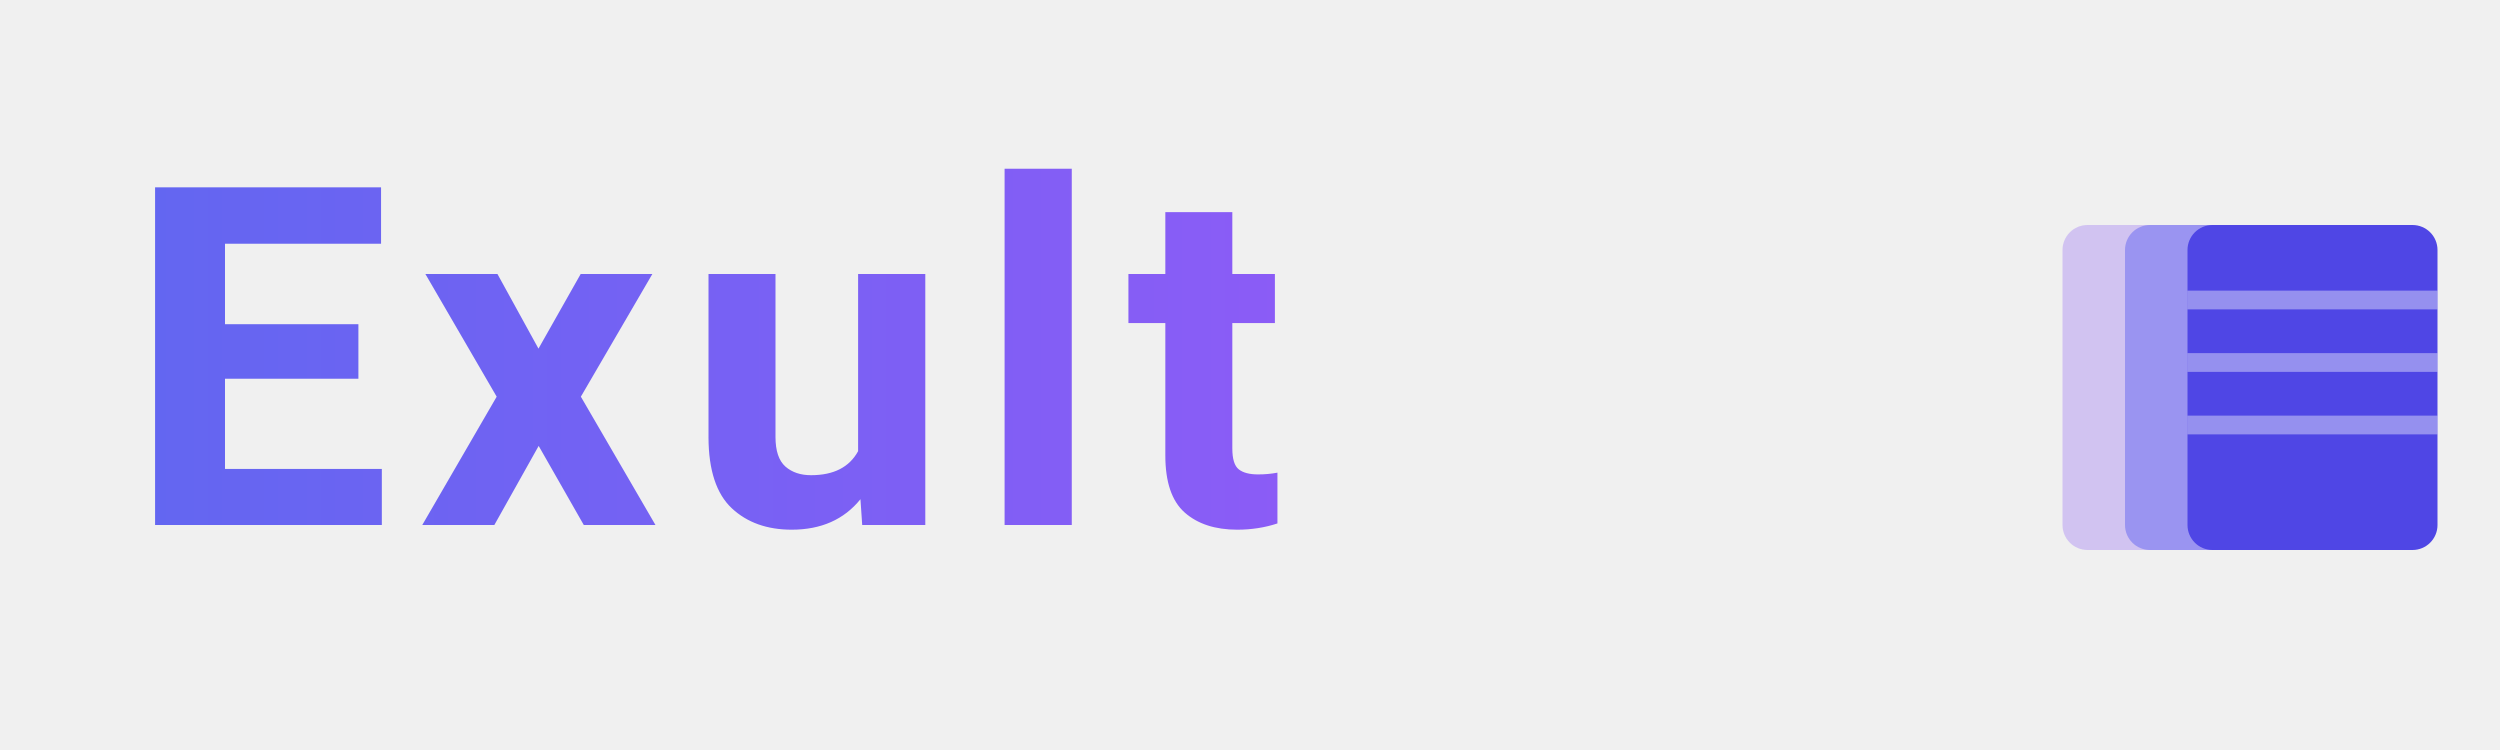
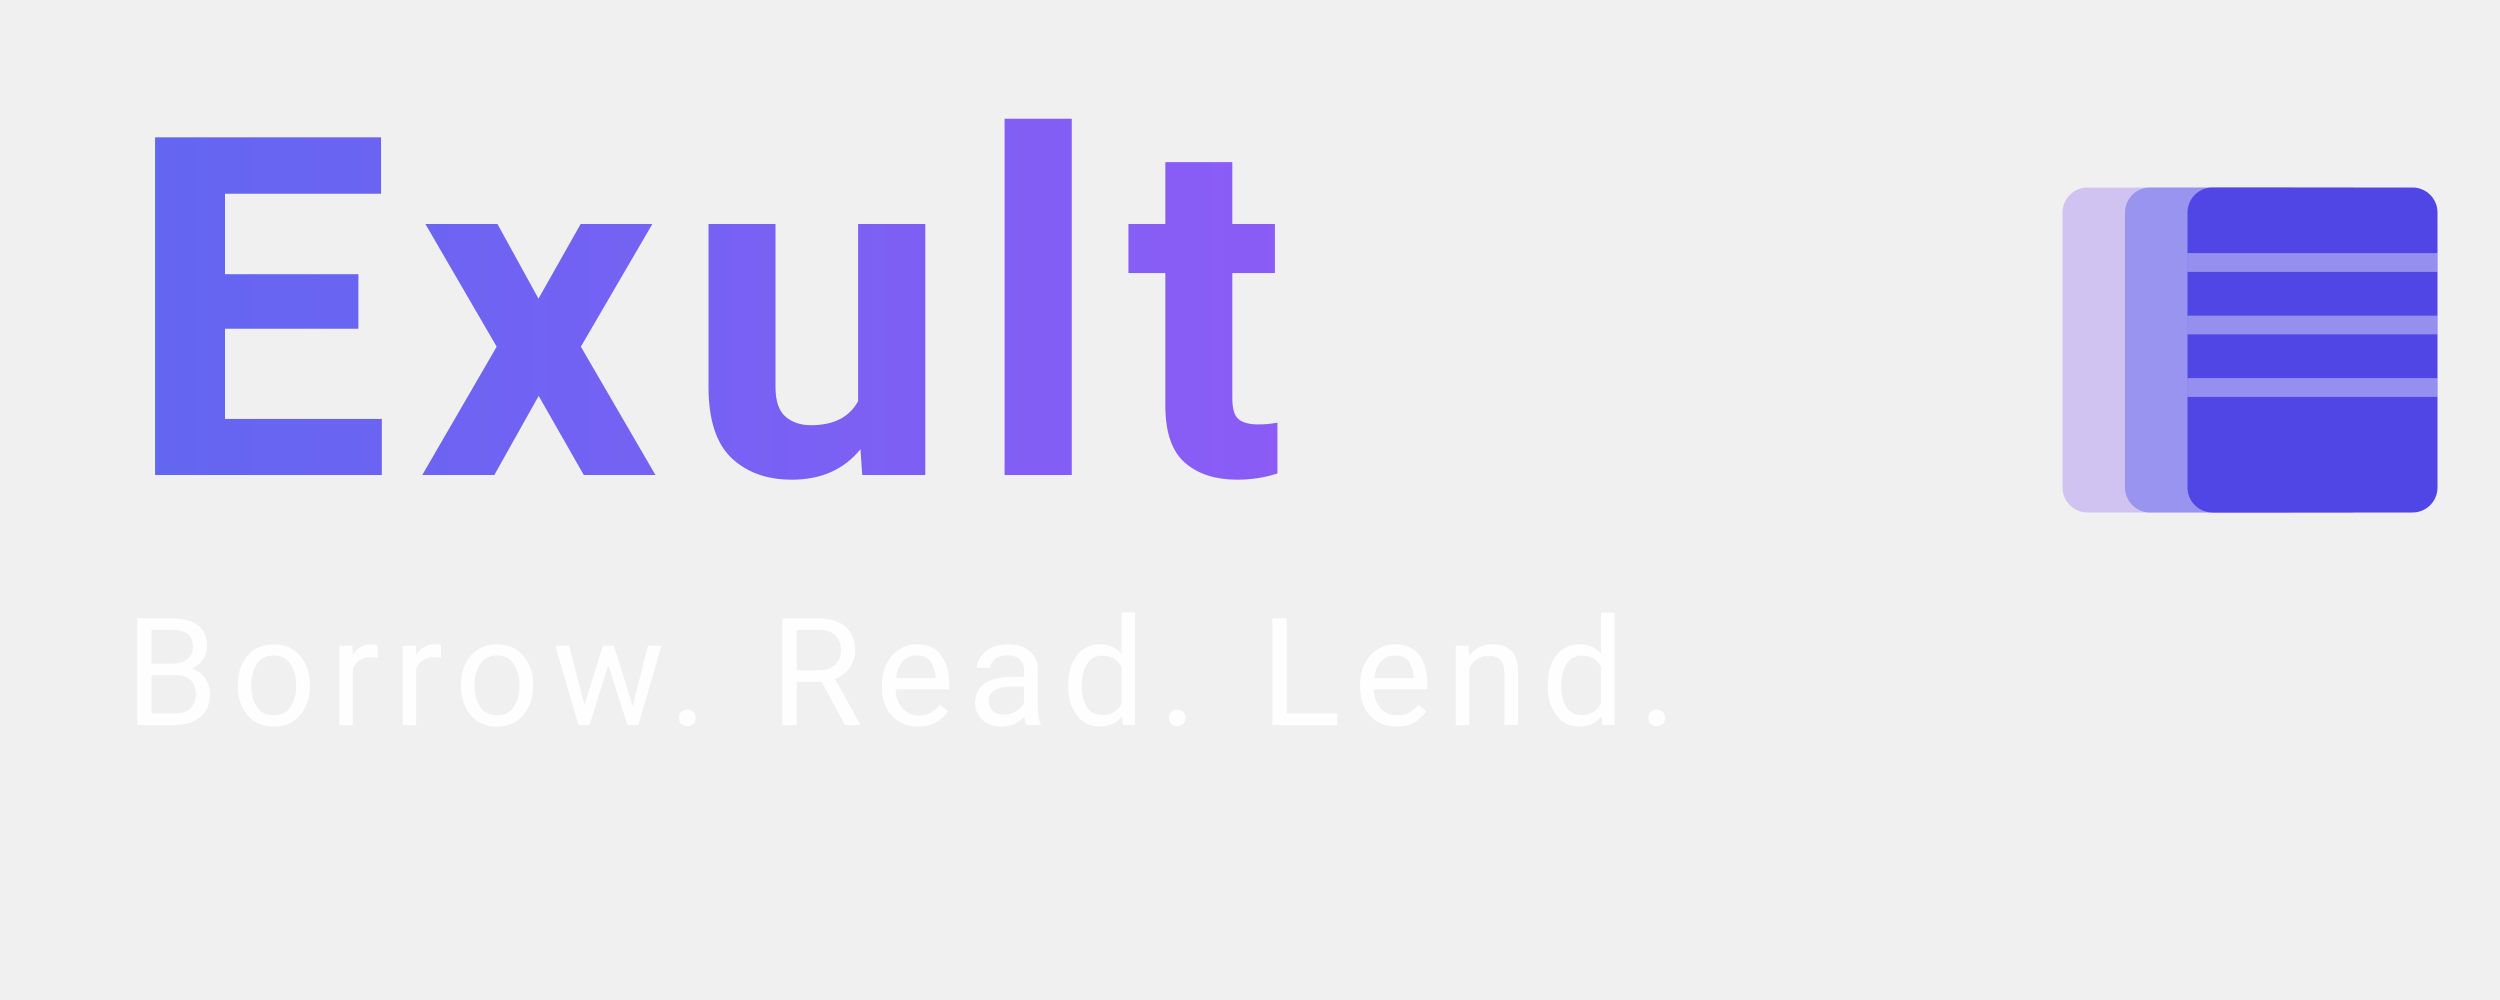
- <svg xmlns="http://www.w3.org/2000/svg" viewBox="0 0 200 60" width="200" height="60">
+ <svg xmlns="http://www.w3.org/2000/svg" viewBox="0 0 200 80" width="200" height="80">
  <defs>
    <linearGradient id="textGradient" x1="0%" y1="0%" x2="100%" y2="0%">
      <stop offset="0%" style="stop-color:#6366f1;stop-opacity:1" />
      <stop offset="100%" style="stop-color:#8b5cf6;stop-opacity:1" />
    </linearGradient>
  </defs>
-   <text x="10" y="42" font-family="-apple-system, BlinkMacSystemFont, 'Segoe UI', Roboto, sans-serif" font-size="38" font-weight="700" fill="url(#textGradient)" letter-spacing="2">
+   <text x="10" y="38" font-family="-apple-system, BlinkMacSystemFont, 'Segoe UI', Roboto, sans-serif" font-size="38" font-weight="700" fill="url(#textGradient)" letter-spacing="2">
    Exult
  </text>
-   <g transform="translate(165, 18)">
+   <text x="10" y="58" font-family="-apple-system, BlinkMacSystemFont, 'Segoe UI', Roboto, sans-serif" font-size="12" font-weight="400" fill="white" letter-spacing="1" opacity="0.95">
+     Borrow. Read. Lend.
+   </text>
+   <g transform="translate(165, 15)">
    <rect x="0" y="0" width="20" height="26" rx="2" fill="#8b5cf6" opacity="0.3" />
    <rect x="5" y="0" width="20" height="26" rx="2" fill="#6366f1" opacity="0.5" />
    <rect x="10" y="0" width="20" height="26" rx="2" fill="#4f46e5" />
    <line x1="10" y1="6" x2="30" y2="6" stroke="white" stroke-width="1.5" opacity="0.4" />
    <line x1="10" y1="11" x2="30" y2="11" stroke="white" stroke-width="1.5" opacity="0.4" />
    <line x1="10" y1="16" x2="30" y2="16" stroke="white" stroke-width="1.5" opacity="0.4" />
  </g>
</svg>
